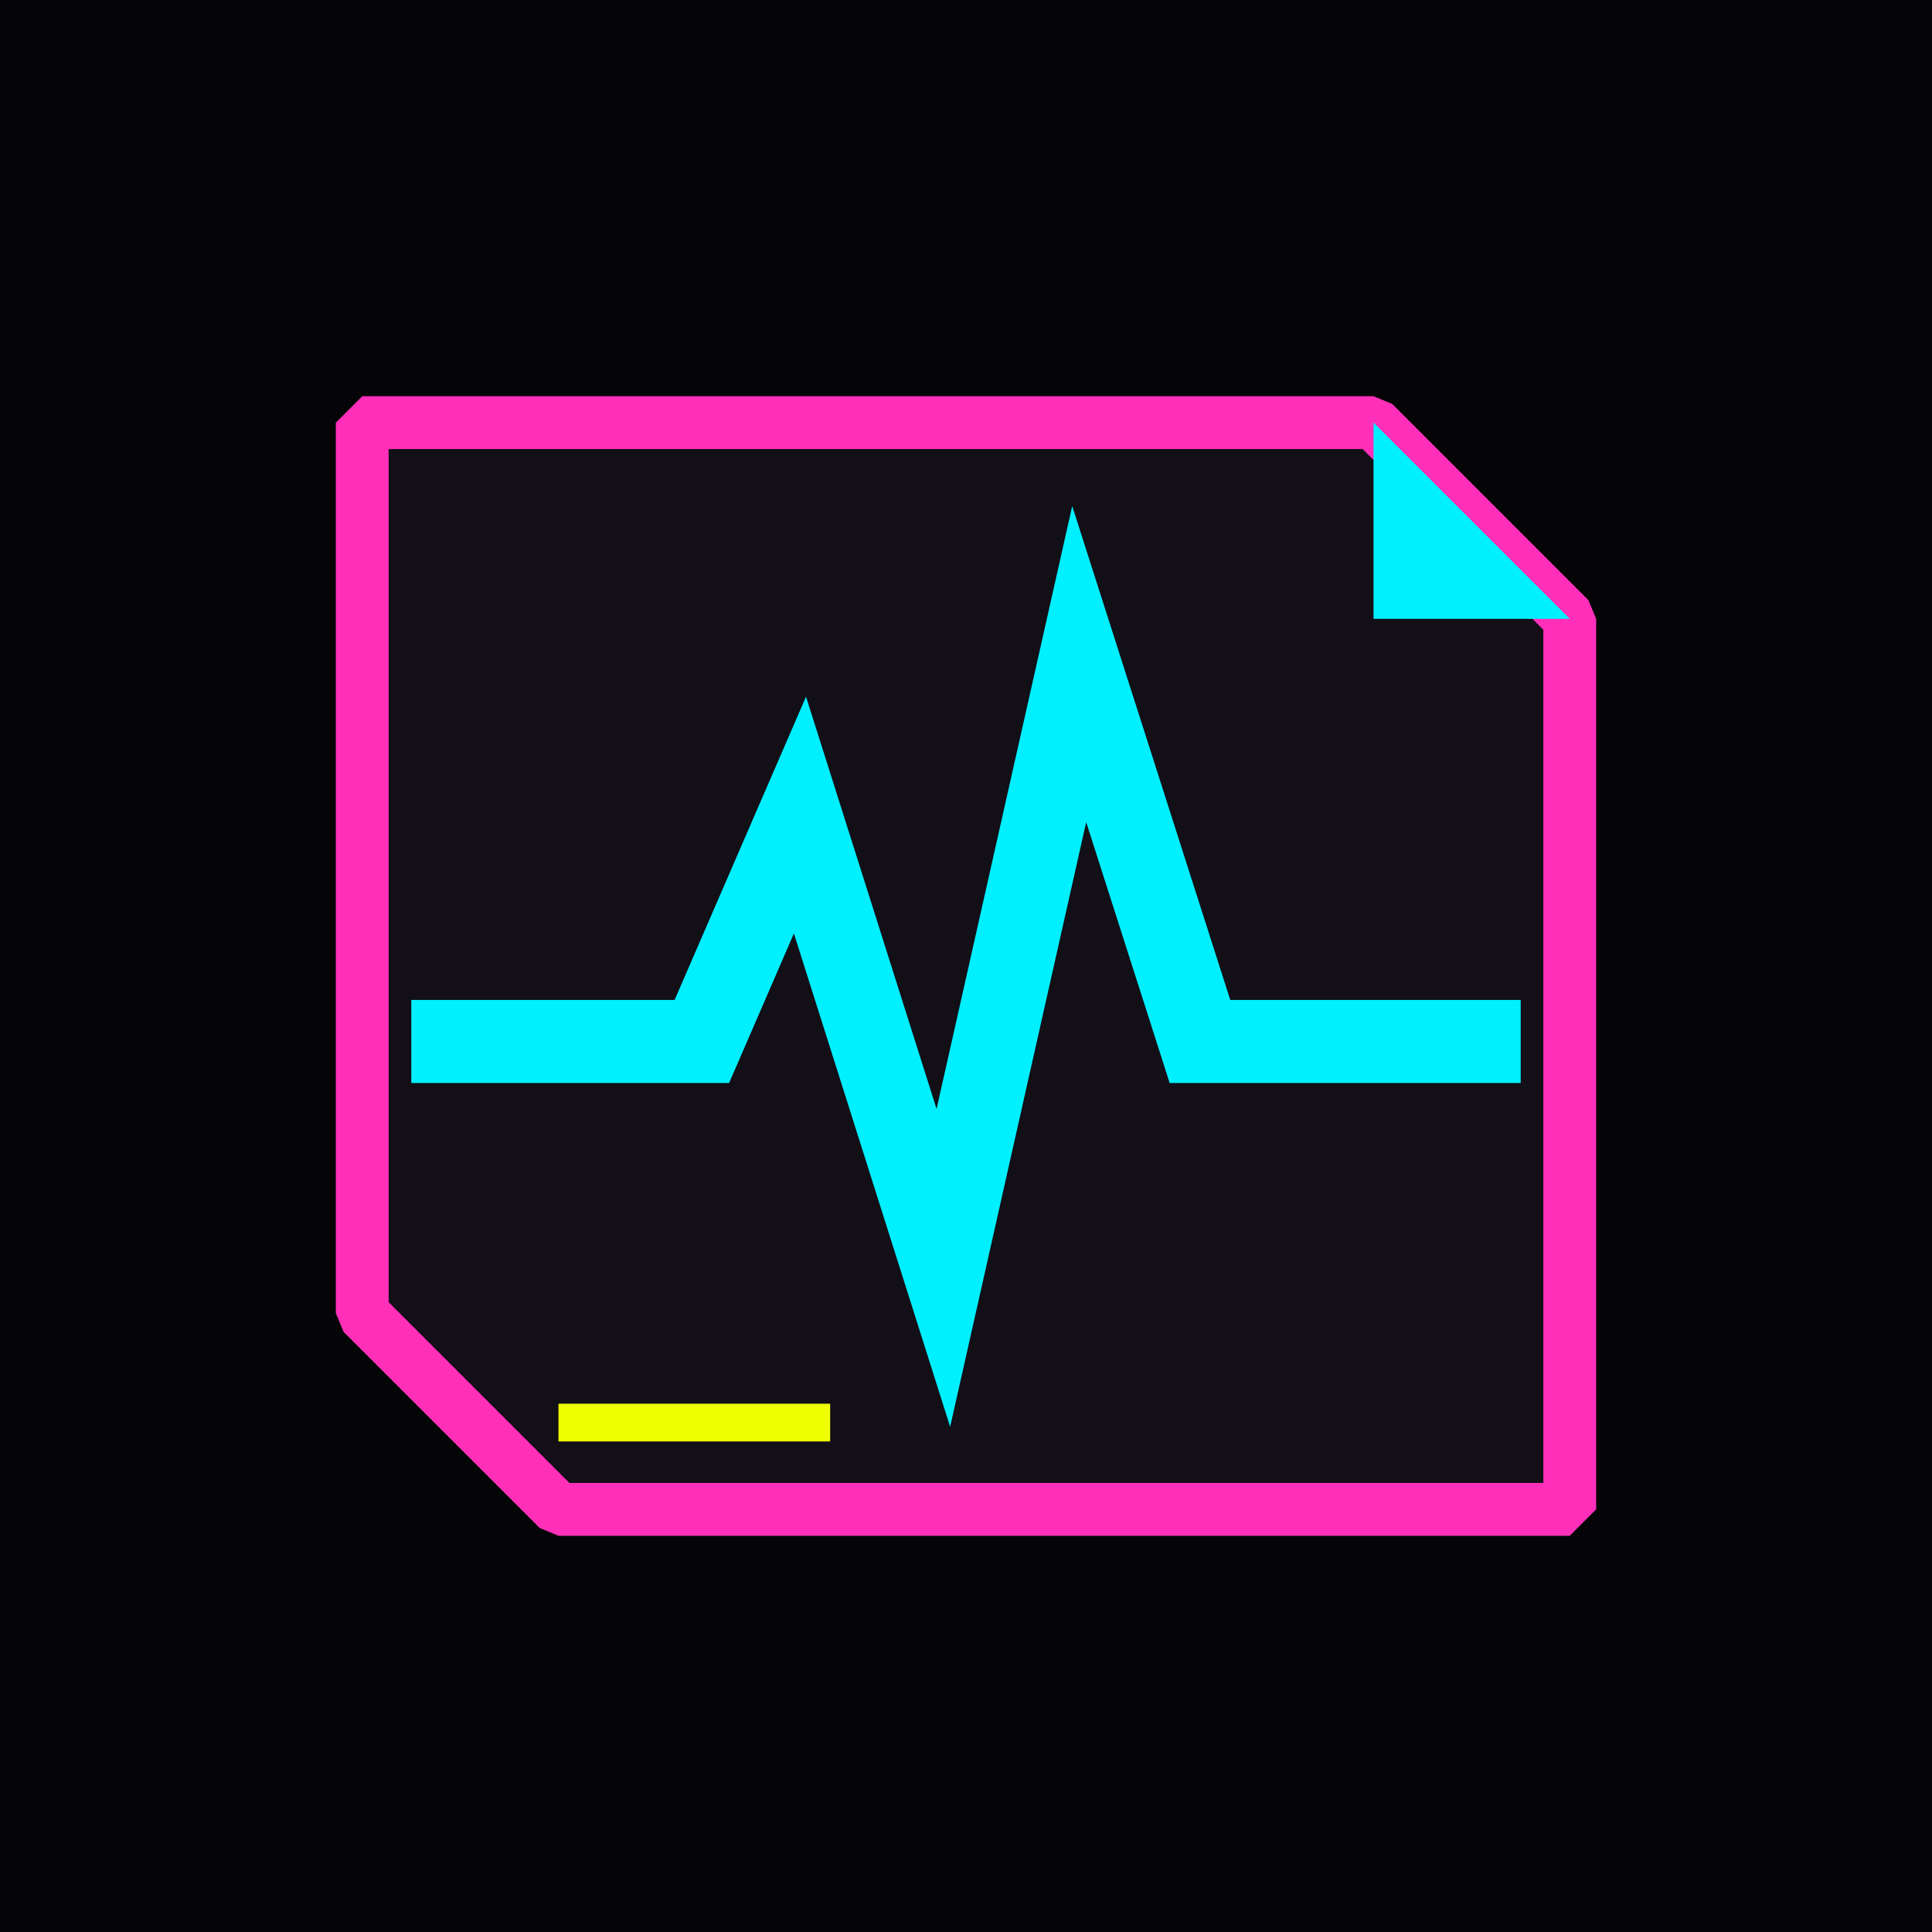
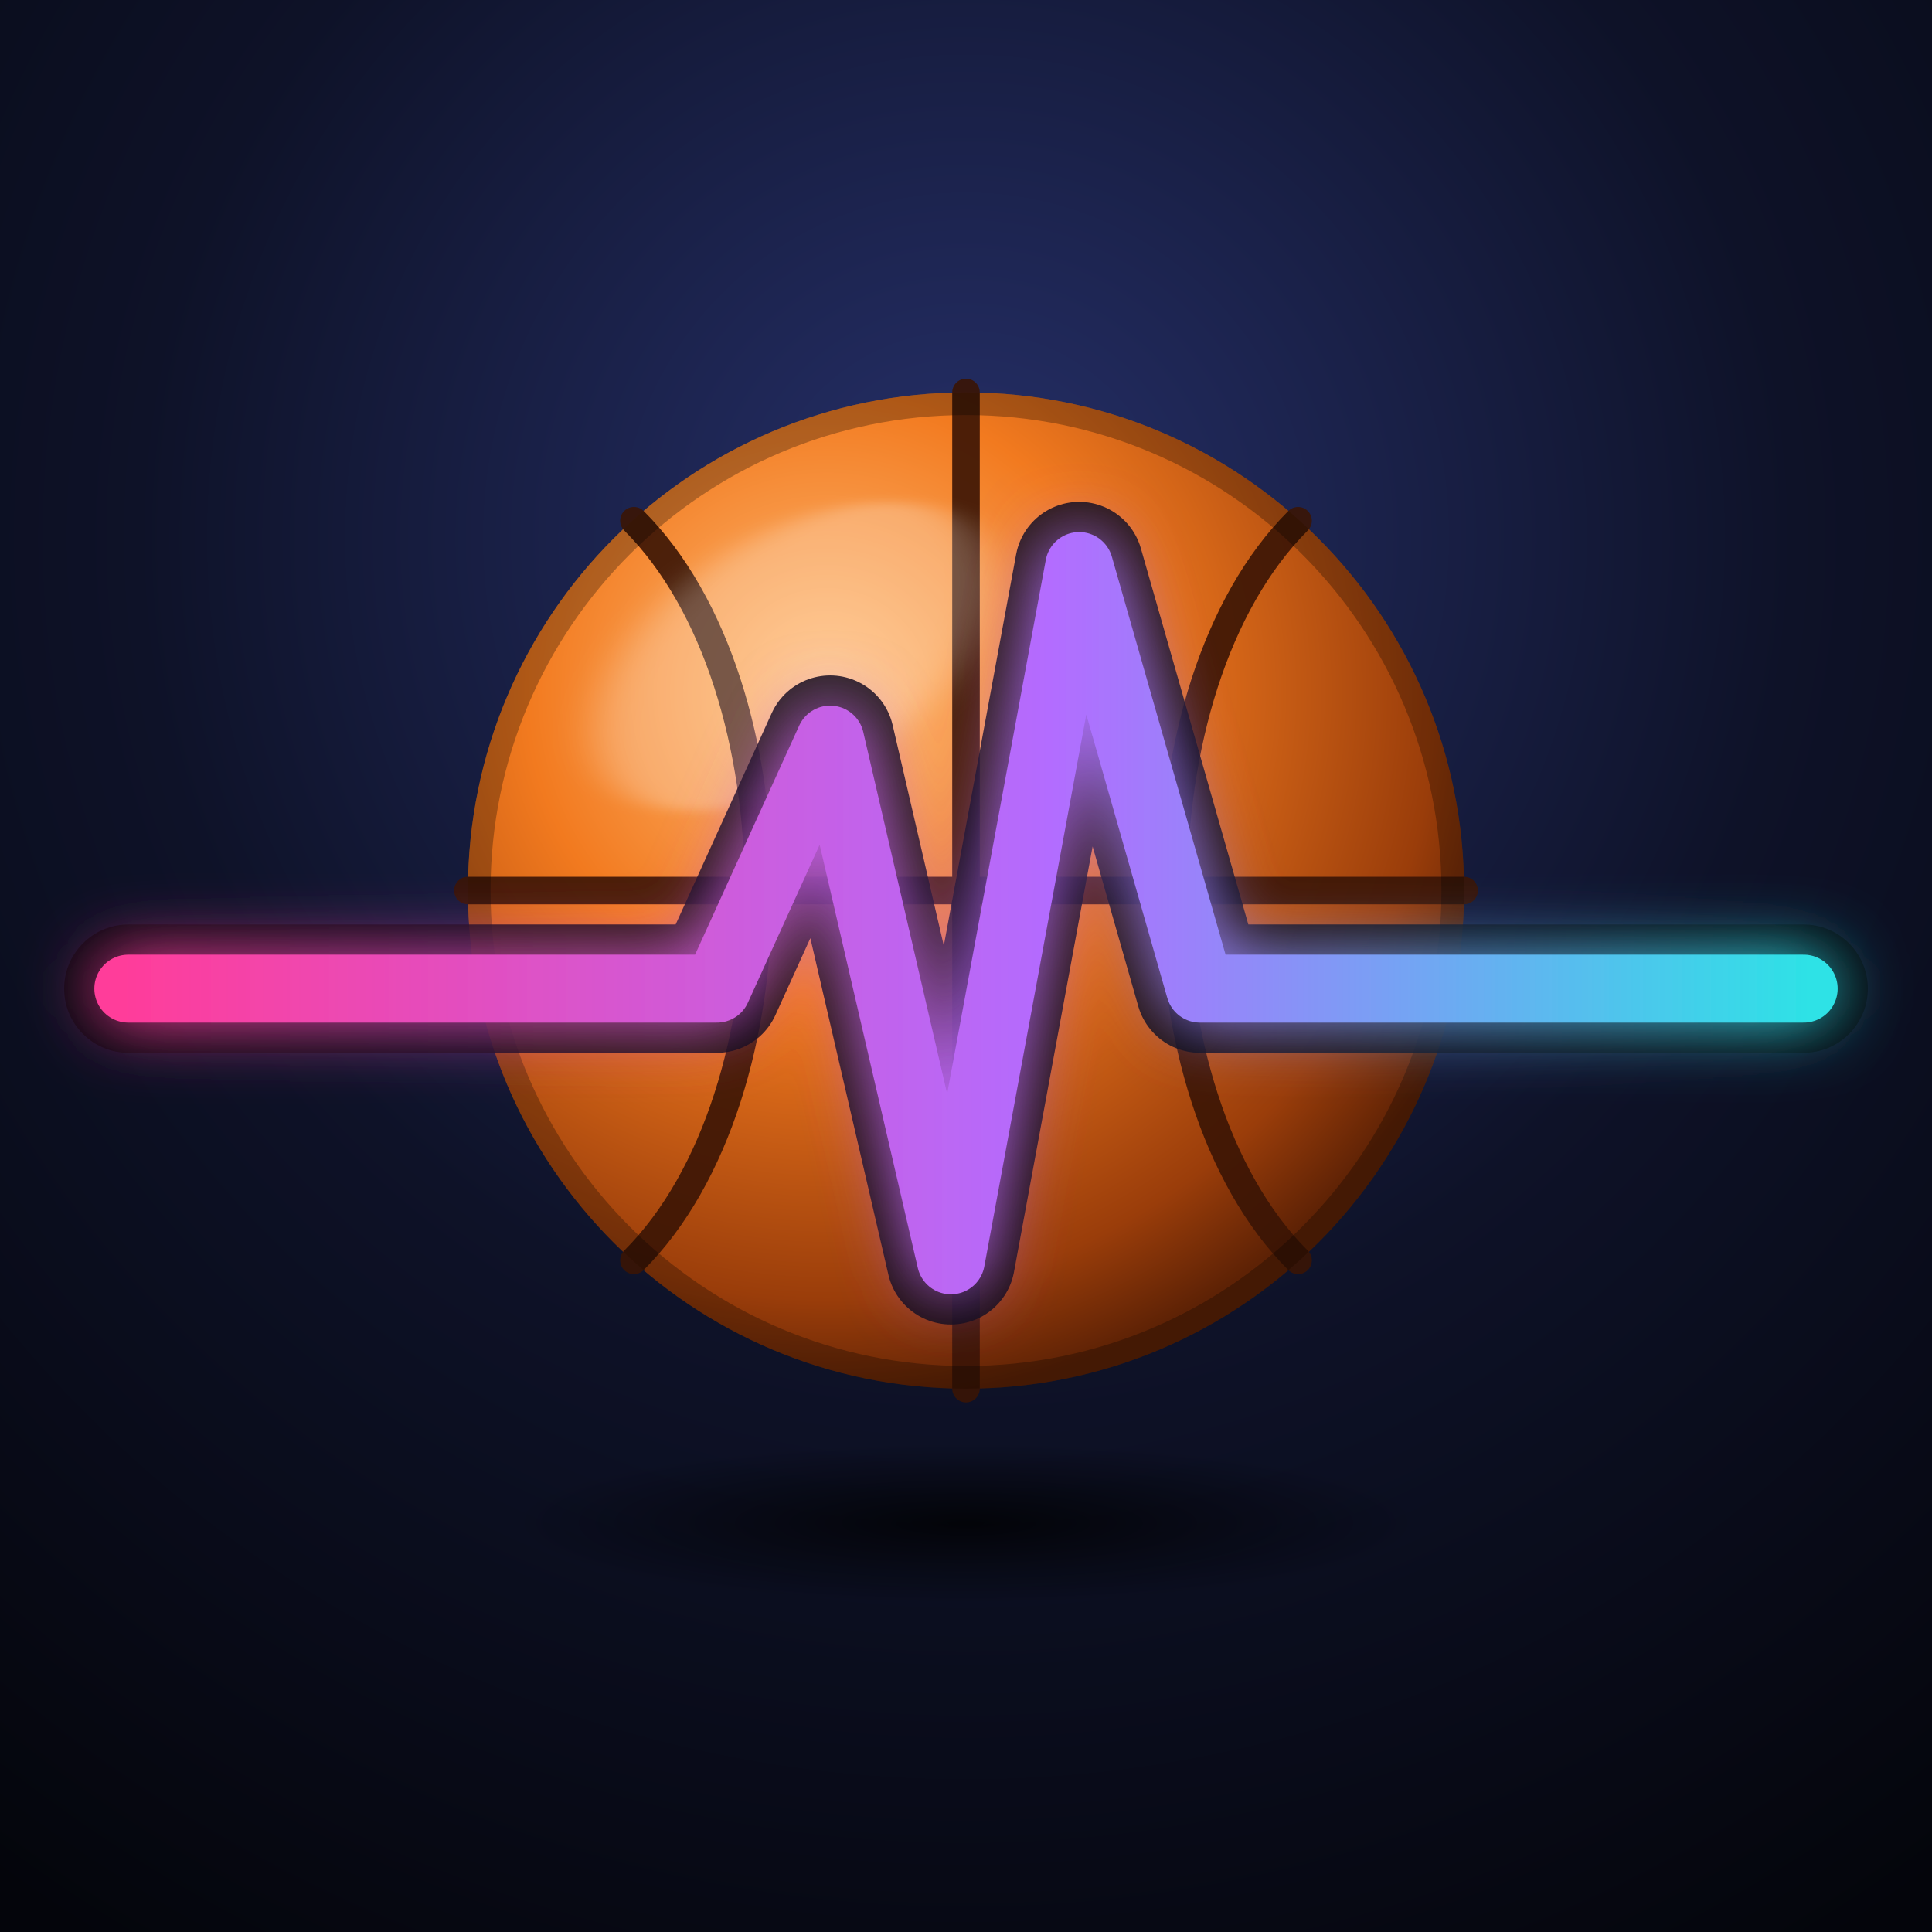
<svg xmlns="http://www.w3.org/2000/svg" viewBox="0 0 512 512">
-   <rect width="512" height="512" fill="#050407" />
-   <path d="M96 112h268l52 52v236H148l-52-52z" fill="#120f17" stroke="#ff2fb9" stroke-width="14" stroke-linejoin="bevel" />
-   <path d="M364 112l52 52h-52z" fill="#00f0ff" />
-   <polyline points="120,276 186,276 212,216 250,336 286,176 318,276 392,276" fill="none" stroke="#00f0ff" stroke-width="22" stroke-linecap="square" stroke-linejoin="miter" />
-   <rect x="148" y="372" width="72" height="10" fill="#f0ff00" />
+   <defs>
+     <radialGradient id="bg" cx="50%" cy="28%" r="85%">
+       <stop offset="0" stop-color="#26306a" />
+       <stop offset=".5" stop-color="#0e1228" />
+       <stop offset="1" stop-color="#04050b" />
+     </radialGradient>
+     <radialGradient id="ball" cx="36%" cy="30%" r="72%">
+       <stop offset="0" stop-color="#ffbe7a" />
+       <stop offset=".42" stop-color="#f27a1f" />
+       <stop offset=".85" stop-color="#9a3d0a" />
+       <stop offset="1" stop-color="#5e2205" />
+     </radialGradient>
+     <linearGradient id="pulse" x1="0" x2="1">
+       <stop offset="0" stop-color="#ff3d9a" />
+       <stop offset=".55" stop-color="#b36cff" />
+       <stop offset="1" stop-color="#2de2e6" />
+     </linearGradient>
+     <linearGradient id="face" x1="0" y1="0" x2="0" y2="1">
+       <stop offset="0" stop-color="#ffffff" />
+       <stop offset=".55" stop-color="#bff9fb" />
+       <stop offset="1" stop-color="#2de2e6" />
+     </linearGradient>
+     <linearGradient id="ring" x1="0" y1="1" x2="1" y2="0">
+       <stop offset="0" stop-color="#ff3d9a" />
+       <stop offset="1" stop-color="#2de2e6" />
+     </linearGradient>
+     <radialGradient id="shadow">
+       <stop offset="0" stop-color="#000" stop-opacity=".75" />
+       <stop offset="1" stop-color="#000" stop-opacity="0" />
+     </radialGradient>
+     <filter id="glow" x="-30%" y="-60%" width="160%" height="220%">
+       <feGaussianBlur stdDeviation="9" result="b" />
+       <feMerge>
+         <feMergeNode in="b" />
+         <feMergeNode in="SourceGraphic" />
+       </feMerge>
+     </filter>
+     <filter id="soft" x="-30%" y="-30%" width="160%" height="160%">
+       <feGaussianBlur stdDeviation="4" />
+     </filter>
+   </defs>
+   <rect width="512" height="512" fill="url(#bg)" />
+   <ellipse cx="256" cy="403.64" rx="118.8" ry="21.12" fill="url(#shadow)" />
+   <circle cx="256" cy="236" r="132" fill="url(#ball)" />
+   <g fill="none" stroke="#3a1404" stroke-width="7.3" stroke-linecap="round" opacity=".9">
+     <path d="M256 104v264" />
+     <path d="M124 236h264" />
+     <path d="M168.0 138.0c44.0 44.0 44.0 152.0 0 196.0" />
+     <path d="M344.0 138.0c-44.0 44.0 -44.0 152.0 0 196.0" />
+   </g>
+   <ellipse cx="210.0" cy="174.0" rx="58.0" ry="32.0" fill="#fff" opacity=".24" transform="rotate(-32 210.0 174.0)" filter="url(#soft)" />
+   <circle cx="256" cy="236" r="129" fill="none" stroke="#000" stroke-opacity=".28" stroke-width="6" />
+   <polyline points="34,262 150,262 190,262 220,196 252,334 286,150 318,262 478,262" stroke="#05060c" stroke-width="34" fill="none" stroke-linecap="round" stroke-linejoin="round" opacity=".85" />
+   <polyline points="34,262 150,262 190,262 220,196 252,334 286,150 318,262 478,262" stroke="url(#pulse)" stroke-width="18" fill="none" stroke-linecap="round" stroke-linejoin="round" filter="url(#glow)" />
</svg>
